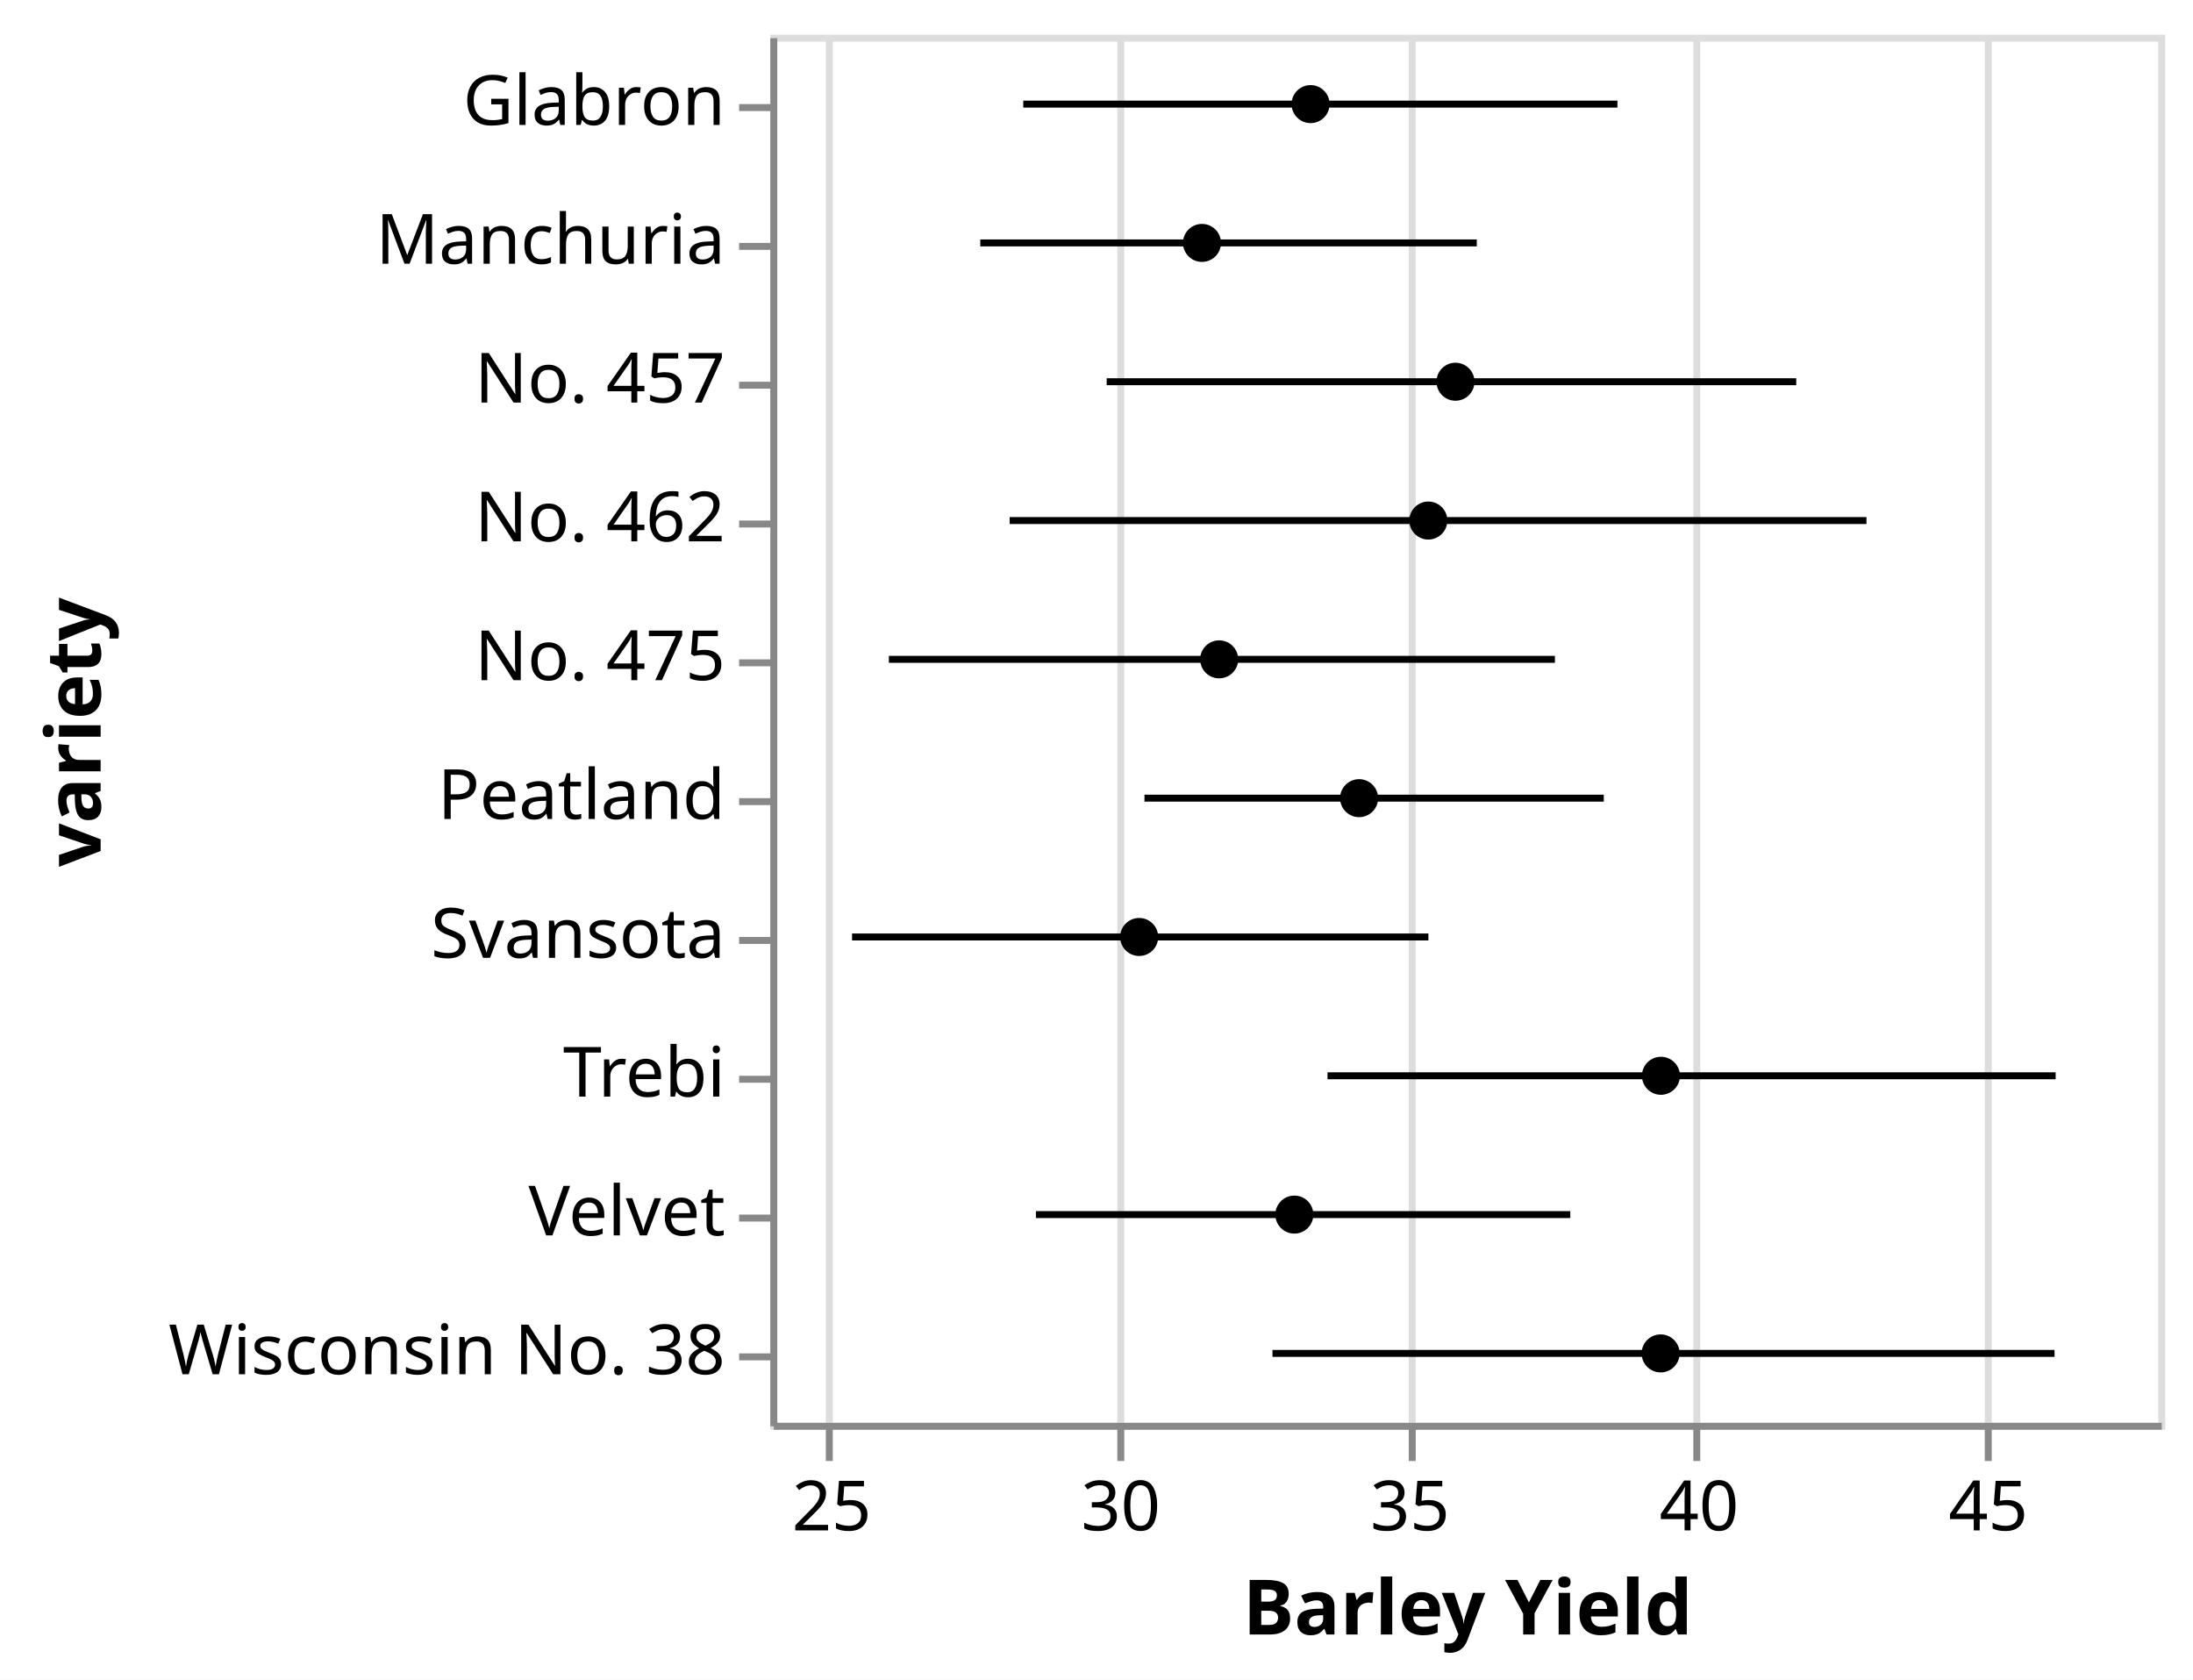
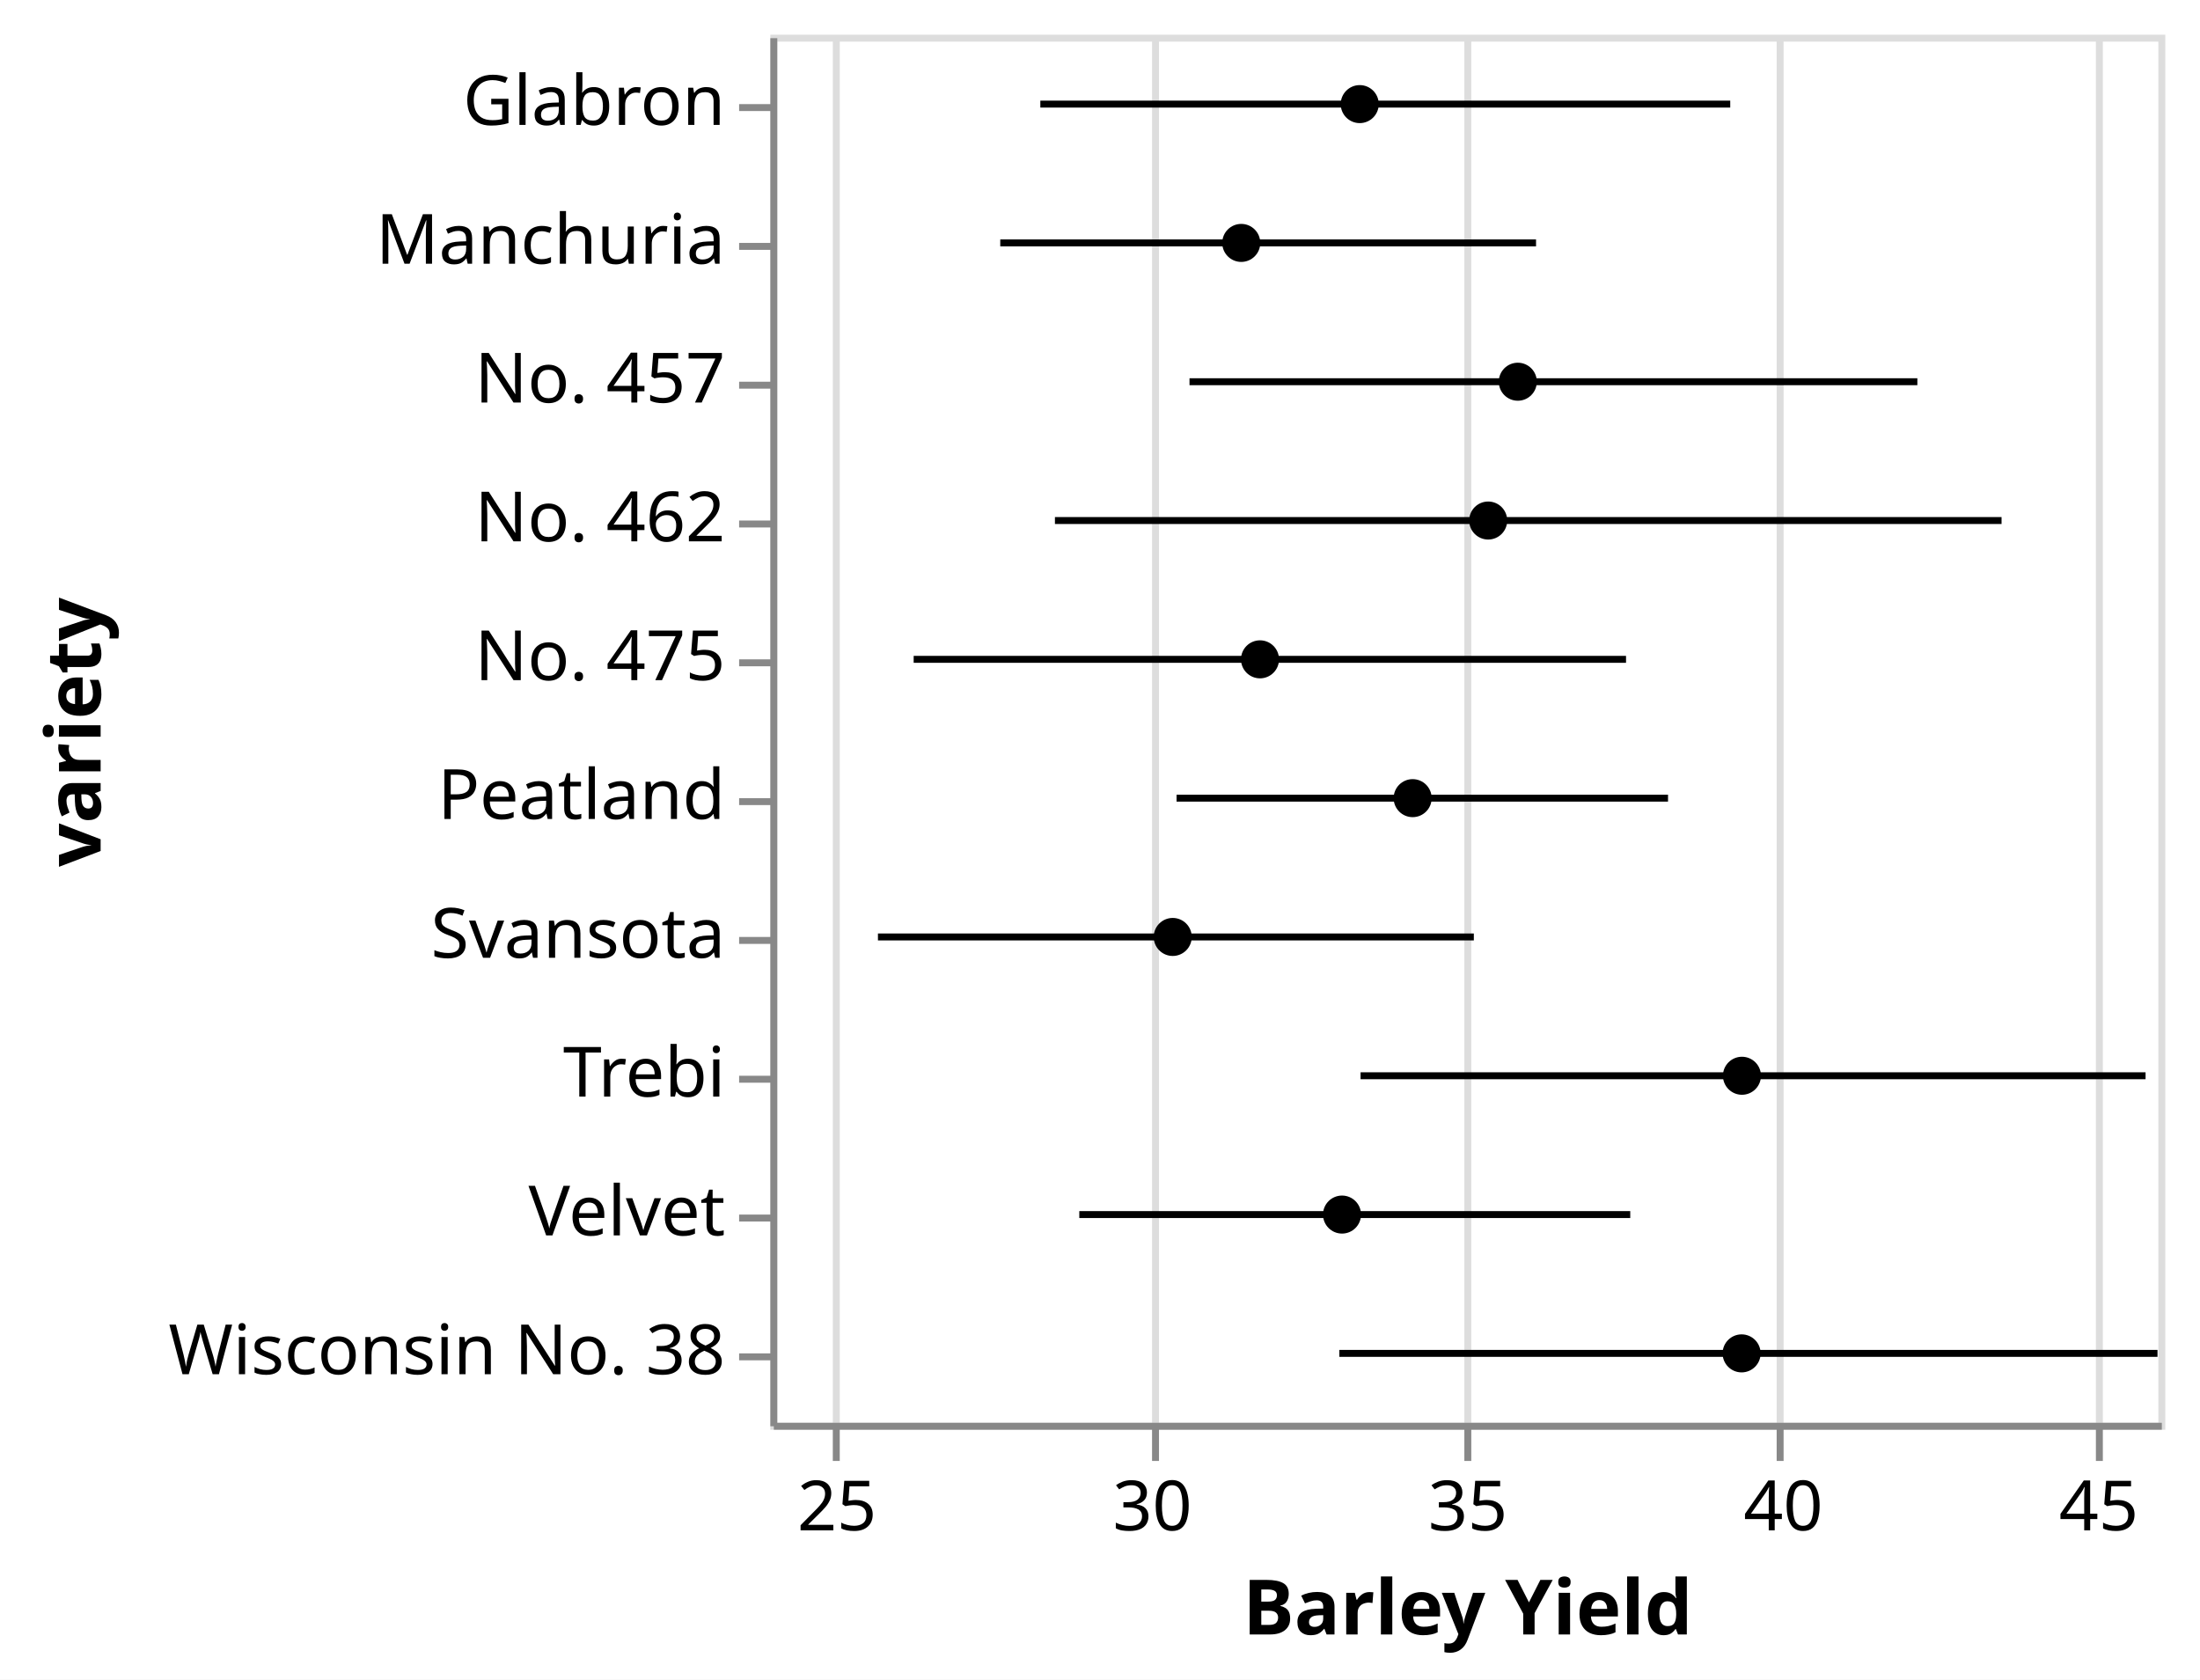
- <svg xmlns="http://www.w3.org/2000/svg" class="marks" width="316" height="242" viewBox="0 0 316 242" version="1.1">
-   <rect width="316" height="242" style="fill: white;" />
+ <svg xmlns="http://www.w3.org/2000/svg" class="marks" width="317" height="242" viewBox="0 0 317 242" version="1.1">
+   <rect width="317" height="242" style="fill: white;" />
  <g transform="translate(111,5)">
    <g class="mark-group role-frame root">
      <g transform="translate(0,0)">
        <path class="background" d="M0.5,0.5h200v200h-200Z" style="fill: none; stroke: #ddd;" />
        <g>
          <g class="mark-group role-axis">
            <g transform="translate(0.5,200.5)">
              <path class="background" d="M0,0h0v0h0Z" style="pointer-events: none; fill: none;" />
              <g>
                <g class="mark-rule role-axis-grid" style="pointer-events: none;">
-                   <line transform="translate(8,0)" x2="0" y2="-200" style="fill: none; stroke: #ddd; stroke-width: 1; opacity: 1;" />
-                   <line transform="translate(50,0)" x2="0" y2="-200" style="fill: none; stroke: #ddd; stroke-width: 1; opacity: 1;" />
-                   <line transform="translate(92,0)" x2="0" y2="-200" style="fill: none; stroke: #ddd; stroke-width: 1; opacity: 1;" />
-                   <line transform="translate(133,0)" x2="0" y2="-200" style="fill: none; stroke: #ddd; stroke-width: 1; opacity: 1;" />
-                   <line transform="translate(175,0)" x2="0" y2="-200" style="fill: none; stroke: #ddd; stroke-width: 1; opacity: 1;" />
+                   <line transform="translate(9,0)" x2="0" y2="-200" style="fill: none; stroke: #ddd; stroke-width: 1; opacity: 1;" />
+                   <line transform="translate(55,0)" x2="0" y2="-200" style="fill: none; stroke: #ddd; stroke-width: 1; opacity: 1;" />
+                   <line transform="translate(100,0)" x2="0" y2="-200" style="fill: none; stroke: #ddd; stroke-width: 1; opacity: 1;" />
+                   <line transform="translate(145,0)" x2="0" y2="-200" style="fill: none; stroke: #ddd; stroke-width: 1; opacity: 1;" />
+                   <line transform="translate(191,0)" x2="0" y2="-200" style="fill: none; stroke: #ddd; stroke-width: 1; opacity: 1;" />
                </g>
              </g>
              <path class="foreground" d="" style="pointer-events: none; display: none; fill: none;" />
            </g>
          </g>
          <g class="mark-group role-axis">
            <g transform="translate(0.5,200.5)">
              <path class="background" d="M0,0h0v0h0Z" style="pointer-events: none; fill: none;" />
              <g>
                <g class="mark-rule role-axis-tick" style="pointer-events: none;">
-                   <line transform="translate(8,0)" x2="0" y2="5" style="fill: none; stroke: #888; stroke-width: 1; opacity: 1;" />
-                   <line transform="translate(50,0)" x2="0" y2="5" style="fill: none; stroke: #888; stroke-width: 1; opacity: 1;" />
-                   <line transform="translate(92,0)" x2="0" y2="5" style="fill: none; stroke: #888; stroke-width: 1; opacity: 1;" />
-                   <line transform="translate(133,0)" x2="0" y2="5" style="fill: none; stroke: #888; stroke-width: 1; opacity: 1;" />
-                   <line transform="translate(175,0)" x2="0" y2="5" style="fill: none; stroke: #888; stroke-width: 1; opacity: 1;" />
+                   <line transform="translate(9,0)" x2="0" y2="5" style="fill: none; stroke: #888; stroke-width: 1; opacity: 1;" />
+                   <line transform="translate(55,0)" x2="0" y2="5" style="fill: none; stroke: #888; stroke-width: 1; opacity: 1;" />
+                   <line transform="translate(100,0)" x2="0" y2="5" style="fill: none; stroke: #888; stroke-width: 1; opacity: 1;" />
+                   <line transform="translate(145,0)" x2="0" y2="5" style="fill: none; stroke: #888; stroke-width: 1; opacity: 1;" />
+                   <line transform="translate(191,0)" x2="0" y2="5" style="fill: none; stroke: #888; stroke-width: 1; opacity: 1;" />
                </g>
                <g class="mark-text role-axis-label" style="pointer-events: none;">
-                   <text text-anchor="middle" transform="translate(8.333333,15)" style="font-family: sans-serif; font-size: 10px; fill: #000; opacity: 1;">25</text>
-                   <text text-anchor="middle" transform="translate(50,15)" style="font-family: sans-serif; font-size: 10px; fill: #000; opacity: 1;">30</text>
-                   <text text-anchor="middle" transform="translate(91.66667,15)" style="font-family: sans-serif; font-size: 10px; fill: #000; opacity: 1;">35</text>
-                   <text text-anchor="middle" transform="translate(133.3333,15)" style="font-family: sans-serif; font-size: 10px; fill: #000; opacity: 1;">40</text>
-                   <text text-anchor="middle" transform="translate(175,15)" style="font-family: sans-serif; font-size: 10px; fill: #000; opacity: 1;">45</text>
+                   <text text-anchor="middle" transform="translate(9.090909,15)" style="font-family: sans-serif; font-size: 10px; fill: #000; opacity: 1;">25</text>
+                   <text text-anchor="middle" transform="translate(54.54545,15)" style="font-family: sans-serif; font-size: 10px; fill: #000; opacity: 1;">30</text>
+                   <text text-anchor="middle" transform="translate(100,15)" style="font-family: sans-serif; font-size: 10px; fill: #000; opacity: 1;">35</text>
+                   <text text-anchor="middle" transform="translate(145.4545,15)" style="font-family: sans-serif; font-size: 10px; fill: #000; opacity: 1;">40</text>
+                   <text text-anchor="middle" transform="translate(190.9091,15)" style="font-family: sans-serif; font-size: 10px; fill: #000; opacity: 1;">45</text>
                </g>
                <g class="mark-rule role-axis-domain" style="pointer-events: none;">
                  <line transform="translate(0,0)" x2="200" y2="0" style="fill: none; stroke: #888; stroke-width: 1; opacity: 1;" />
                </g>
                <g class="mark-text role-axis-title" style="pointer-events: none;">
                  <text text-anchor="middle" transform="translate(100,30)" style="font-family: sans-serif; font-size: 11px; font-weight: bold; fill: #000; opacity: 1;">Barley Yield</text>
                </g>
              </g>
              <path class="foreground" d="" style="pointer-events: none; display: none; fill: none;" />
            </g>
          </g>
          <g class="mark-group role-axis">
            <g transform="translate(0.5,0.5)">
              <path class="background" d="M0,0h0v0h0Z" style="pointer-events: none; fill: none;" />
              <g>
                <g class="mark-rule role-axis-tick" style="pointer-events: none;">
                  <line transform="translate(0,10)" x2="-5" y2="0" style="fill: none; stroke: #888; stroke-width: 1; opacity: 1;" />
                  <line transform="translate(0,30)" x2="-5" y2="0" style="fill: none; stroke: #888; stroke-width: 1; opacity: 1;" />
                  <line transform="translate(0,50)" x2="-5" y2="0" style="fill: none; stroke: #888; stroke-width: 1; opacity: 1;" />
                  <line transform="translate(0,70)" x2="-5" y2="0" style="fill: none; stroke: #888; stroke-width: 1; opacity: 1;" />
                  <line transform="translate(0,90)" x2="-5" y2="0" style="fill: none; stroke: #888; stroke-width: 1; opacity: 1;" />
                  <line transform="translate(0,110)" x2="-5" y2="0" style="fill: none; stroke: #888; stroke-width: 1; opacity: 1;" />
                  <line transform="translate(0,130)" x2="-5" y2="0" style="fill: none; stroke: #888; stroke-width: 1; opacity: 1;" />
                  <line transform="translate(0,150)" x2="-5" y2="0" style="fill: none; stroke: #888; stroke-width: 1; opacity: 1;" />
                  <line transform="translate(0,170)" x2="-5" y2="0" style="fill: none; stroke: #888; stroke-width: 1; opacity: 1;" />
                  <line transform="translate(0,190)" x2="-5" y2="0" style="fill: none; stroke: #888; stroke-width: 1; opacity: 1;" />
                </g>
                <g class="mark-text role-axis-label" style="pointer-events: none;">
                  <text text-anchor="end" transform="translate(-7,12.5)" style="font-family: sans-serif; font-size: 10px; fill: #000; opacity: 1;">Glabron</text>
                  <text text-anchor="end" transform="translate(-7,32.5)" style="font-family: sans-serif; font-size: 10px; fill: #000; opacity: 1;">Manchuria</text>
                  <text text-anchor="end" transform="translate(-7,52.5)" style="font-family: sans-serif; font-size: 10px; fill: #000; opacity: 1;">No. 457</text>
                  <text text-anchor="end" transform="translate(-7,72.5)" style="font-family: sans-serif; font-size: 10px; fill: #000; opacity: 1;">No. 462</text>
                  <text text-anchor="end" transform="translate(-7,92.5)" style="font-family: sans-serif; font-size: 10px; fill: #000; opacity: 1;">No. 475</text>
                  <text text-anchor="end" transform="translate(-7,112.5)" style="font-family: sans-serif; font-size: 10px; fill: #000; opacity: 1;">Peatland</text>
                  <text text-anchor="end" transform="translate(-7,132.5)" style="font-family: sans-serif; font-size: 10px; fill: #000; opacity: 1;">Svansota</text>
                  <text text-anchor="end" transform="translate(-7,152.5)" style="font-family: sans-serif; font-size: 10px; fill: #000; opacity: 1;">Trebi</text>
                  <text text-anchor="end" transform="translate(-7,172.5)" style="font-family: sans-serif; font-size: 10px; fill: #000; opacity: 1;">Velvet</text>
                  <text text-anchor="end" transform="translate(-7,192.5)" style="font-family: sans-serif; font-size: 10px; fill: #000; opacity: 1;">Wisconsin No. 38</text>
                </g>
                <g class="mark-rule role-axis-domain" style="pointer-events: none;">
                  <line transform="translate(0,0)" x2="0" y2="200" style="fill: none; stroke: #888; stroke-width: 1; opacity: 1;" />
                </g>
                <g class="mark-text role-axis-title" style="pointer-events: none;">
                  <text text-anchor="middle" transform="translate(-95,100) rotate(-90) translate(0,-2)" style="font-family: sans-serif; font-size: 11px; font-weight: bold; fill: #000; opacity: 1;">variety</text>
                </g>
              </g>
              <path class="foreground" d="" style="pointer-events: none; display: none; fill: none;" />
            </g>
          </g>
          <g class="mark-symbol role-mark layer_0_marks">
-             <path transform="translate(62.19908,30)" d="M2.739,0A2.739,2.739,0,1,1,-2.739,0A2.739,2.739,0,1,1,2.739,0" style="fill: black; stroke-width: 2;" />
-             <path transform="translate(77.84722,10)" d="M2.739,0A2.739,2.739,0,1,1,-2.739,0A2.739,2.739,0,1,1,2.739,0" style="fill: black; stroke-width: 2;" />
-             <path transform="translate(53.14815,130)" d="M2.739,0A2.739,2.739,0,1,1,-2.739,0A2.739,2.739,0,1,1,2.739,0" style="fill: black; stroke-width: 2;" />
-             <path transform="translate(75.50924,170)" d="M2.739,0A2.739,2.739,0,1,1,-2.739,0A2.739,2.739,0,1,1,2.739,0" style="fill: black; stroke-width: 2;" />
-             <path transform="translate(128.3333,150)" d="M2.739,0A2.739,2.739,0,1,1,-2.739,0A2.739,2.739,0,1,1,2.739,0" style="fill: black; stroke-width: 2;" />
-             <path transform="translate(98.72687,50)" d="M2.739,0A2.739,2.739,0,1,1,-2.739,0A2.739,2.739,0,1,1,2.739,0" style="fill: black; stroke-width: 2;" />
-             <path transform="translate(94.81484,70)" d="M2.739,0A2.739,2.739,0,1,1,-2.739,0A2.739,2.739,0,1,1,2.739,0" style="fill: black; stroke-width: 2;" />
-             <path transform="translate(84.83797,110)" d="M2.739,0A2.739,2.739,0,1,1,-2.739,0A2.739,2.739,0,1,1,2.739,0" style="fill: black; stroke-width: 2;" />
-             <path transform="translate(64.67592,90)" d="M2.739,0A2.739,2.739,0,1,1,-2.739,0A2.739,2.739,0,1,1,2.739,0" style="fill: black; stroke-width: 2;" />
-             <path transform="translate(128.287,190)" d="M2.739,0A2.739,2.739,0,1,1,-2.739,0A2.739,2.739,0,1,1,2.739,0" style="fill: black; stroke-width: 2;" />
+             <path transform="translate(67.85355,30)" d="M2.739,0A2.739,2.739,0,1,1,-2.739,0A2.739,2.739,0,1,1,2.739,0" style="fill: black; stroke-width: 2;" />
+             <path transform="translate(84.92423,10)" d="M2.739,0A2.739,2.739,0,1,1,-2.739,0A2.739,2.739,0,1,1,2.739,0" style="fill: black; stroke-width: 2;" />
+             <path transform="translate(57.9798,130)" d="M2.739,0A2.739,2.739,0,1,1,-2.739,0A2.739,2.739,0,1,1,2.739,0" style="fill: black; stroke-width: 2;" />
+             <path transform="translate(82.37372,170)" d="M2.739,0A2.739,2.739,0,1,1,-2.739,0A2.739,2.739,0,1,1,2.739,0" style="fill: black; stroke-width: 2;" />
+             <path transform="translate(139.9999,150)" d="M2.739,0A2.739,2.739,0,1,1,-2.739,0A2.739,2.739,0,1,1,2.739,0" style="fill: black; stroke-width: 2;" />
+             <path transform="translate(107.702,50)" d="M2.739,0A2.739,2.739,0,1,1,-2.739,0A2.739,2.739,0,1,1,2.739,0" style="fill: black; stroke-width: 2;" />
+             <path transform="translate(103.4344,70)" d="M2.739,0A2.739,2.739,0,1,1,-2.739,0A2.739,2.739,0,1,1,2.739,0" style="fill: black; stroke-width: 2;" />
+             <path transform="translate(92.55051,110)" d="M2.739,0A2.739,2.739,0,1,1,-2.739,0A2.739,2.739,0,1,1,2.739,0" style="fill: black; stroke-width: 2;" />
+             <path transform="translate(70.55555,90)" d="M2.739,0A2.739,2.739,0,1,1,-2.739,0A2.739,2.739,0,1,1,2.739,0" style="fill: black; stroke-width: 2;" />
+             <path transform="translate(139.9495,190)" d="M2.739,0A2.739,2.739,0,1,1,-2.739,0A2.739,2.739,0,1,1,2.739,0" style="fill: black; stroke-width: 2;" />
          </g>
          <g class="mark-rule role-mark layer_1_layer_0_marks">
-             <line transform="translate(30.25405,30)" x2="71.542" y2="0" style="fill: none; stroke: black;" />
-             <line transform="translate(36.44618,10)" x2="85.615" y2="0" style="fill: none; stroke: black;" />
-             <line transform="translate(11.77778,130)" x2="83.049" y2="0" style="fill: none; stroke: black;" />
-             <line transform="translate(38.27256,170)" x2="76.997" y2="0" style="fill: none; stroke: black;" />
-             <line transform="translate(80.2847,150)" x2="104.924" y2="0" style="fill: none; stroke: black;" />
-             <line transform="translate(48.46703,50)" x2="99.362" y2="0" style="fill: none; stroke: black;" />
-             <line transform="translate(34.4867,70)" x2="123.461" y2="0" style="fill: none; stroke: black;" />
-             <line transform="translate(53.91147,110)" x2="66.187" y2="0" style="fill: none; stroke: black;" />
-             <line transform="translate(17.08275,90)" x2="95.973" y2="0" style="fill: none; stroke: black;" />
-             <line transform="translate(72.3588,190)" x2="112.689" y2="0" style="fill: none; stroke: black;" />
+             <line transform="translate(33.1288,30)" x2="77.2" y2="0" style="fill: none; stroke: black;" />
+             <line transform="translate(38.90278,10)" x2="99.409" y2="0" style="fill: none; stroke: black;" />
+             <line transform="translate(15.5038,130)" x2="85.862" y2="0" style="fill: none; stroke: black;" />
+             <line transform="translate(44.51704,170)" x2="79.386" y2="0" style="fill: none; stroke: black;" />
+             <line transform="translate(85.04479,150)" x2="113.112" y2="0" style="fill: none; stroke: black;" />
+             <line transform="translate(60.39712,50)" x2="104.877" y2="0" style="fill: none; stroke: black;" />
+             <line transform="translate(41.00632,70)" x2="136.4" y2="0" style="fill: none; stroke: black;" />
+             <line transform="translate(58.53094,110)" x2="70.816" y2="0" style="fill: none; stroke: black;" />
+             <line transform="translate(20.65089,90)" x2="102.645" y2="0" style="fill: none; stroke: black;" />
+             <line transform="translate(81.98991,190)" x2="117.886" y2="0" style="fill: none; stroke: black;" />
          </g>
        </g>
        <path class="foreground" d="" style="display: none; fill: none;" />
      </g>
    </g>
  </g>
</svg>
